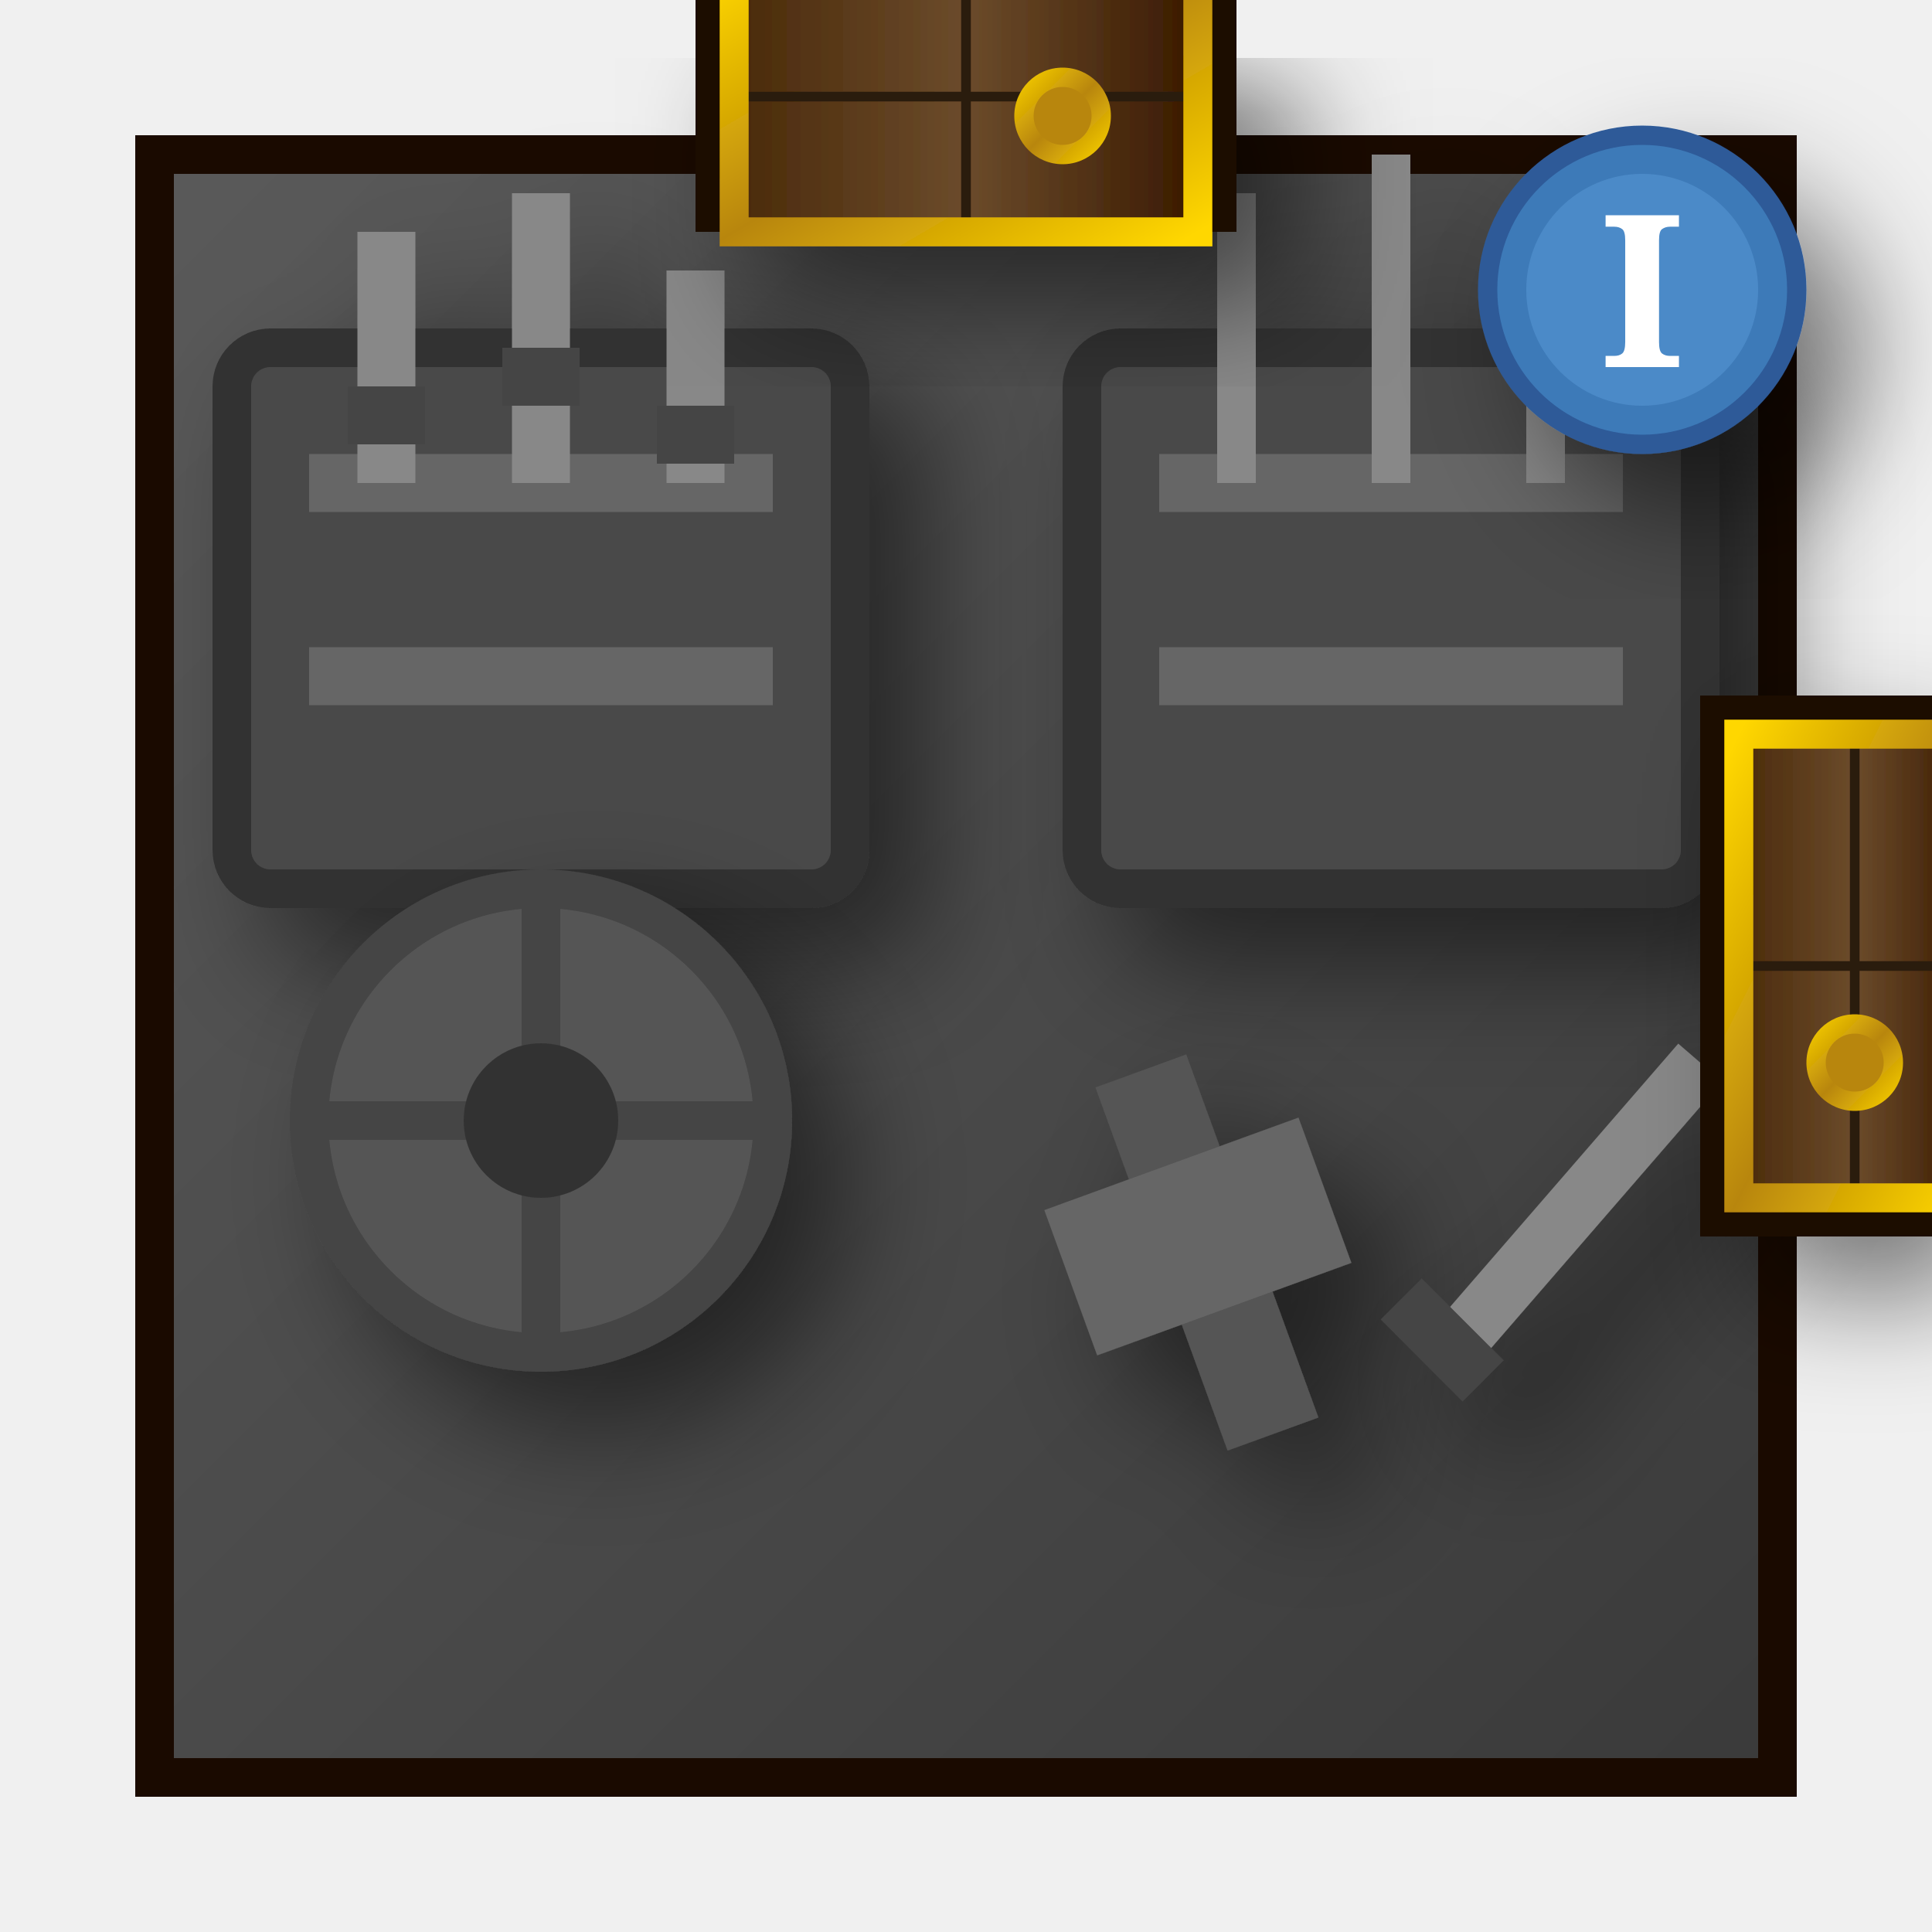
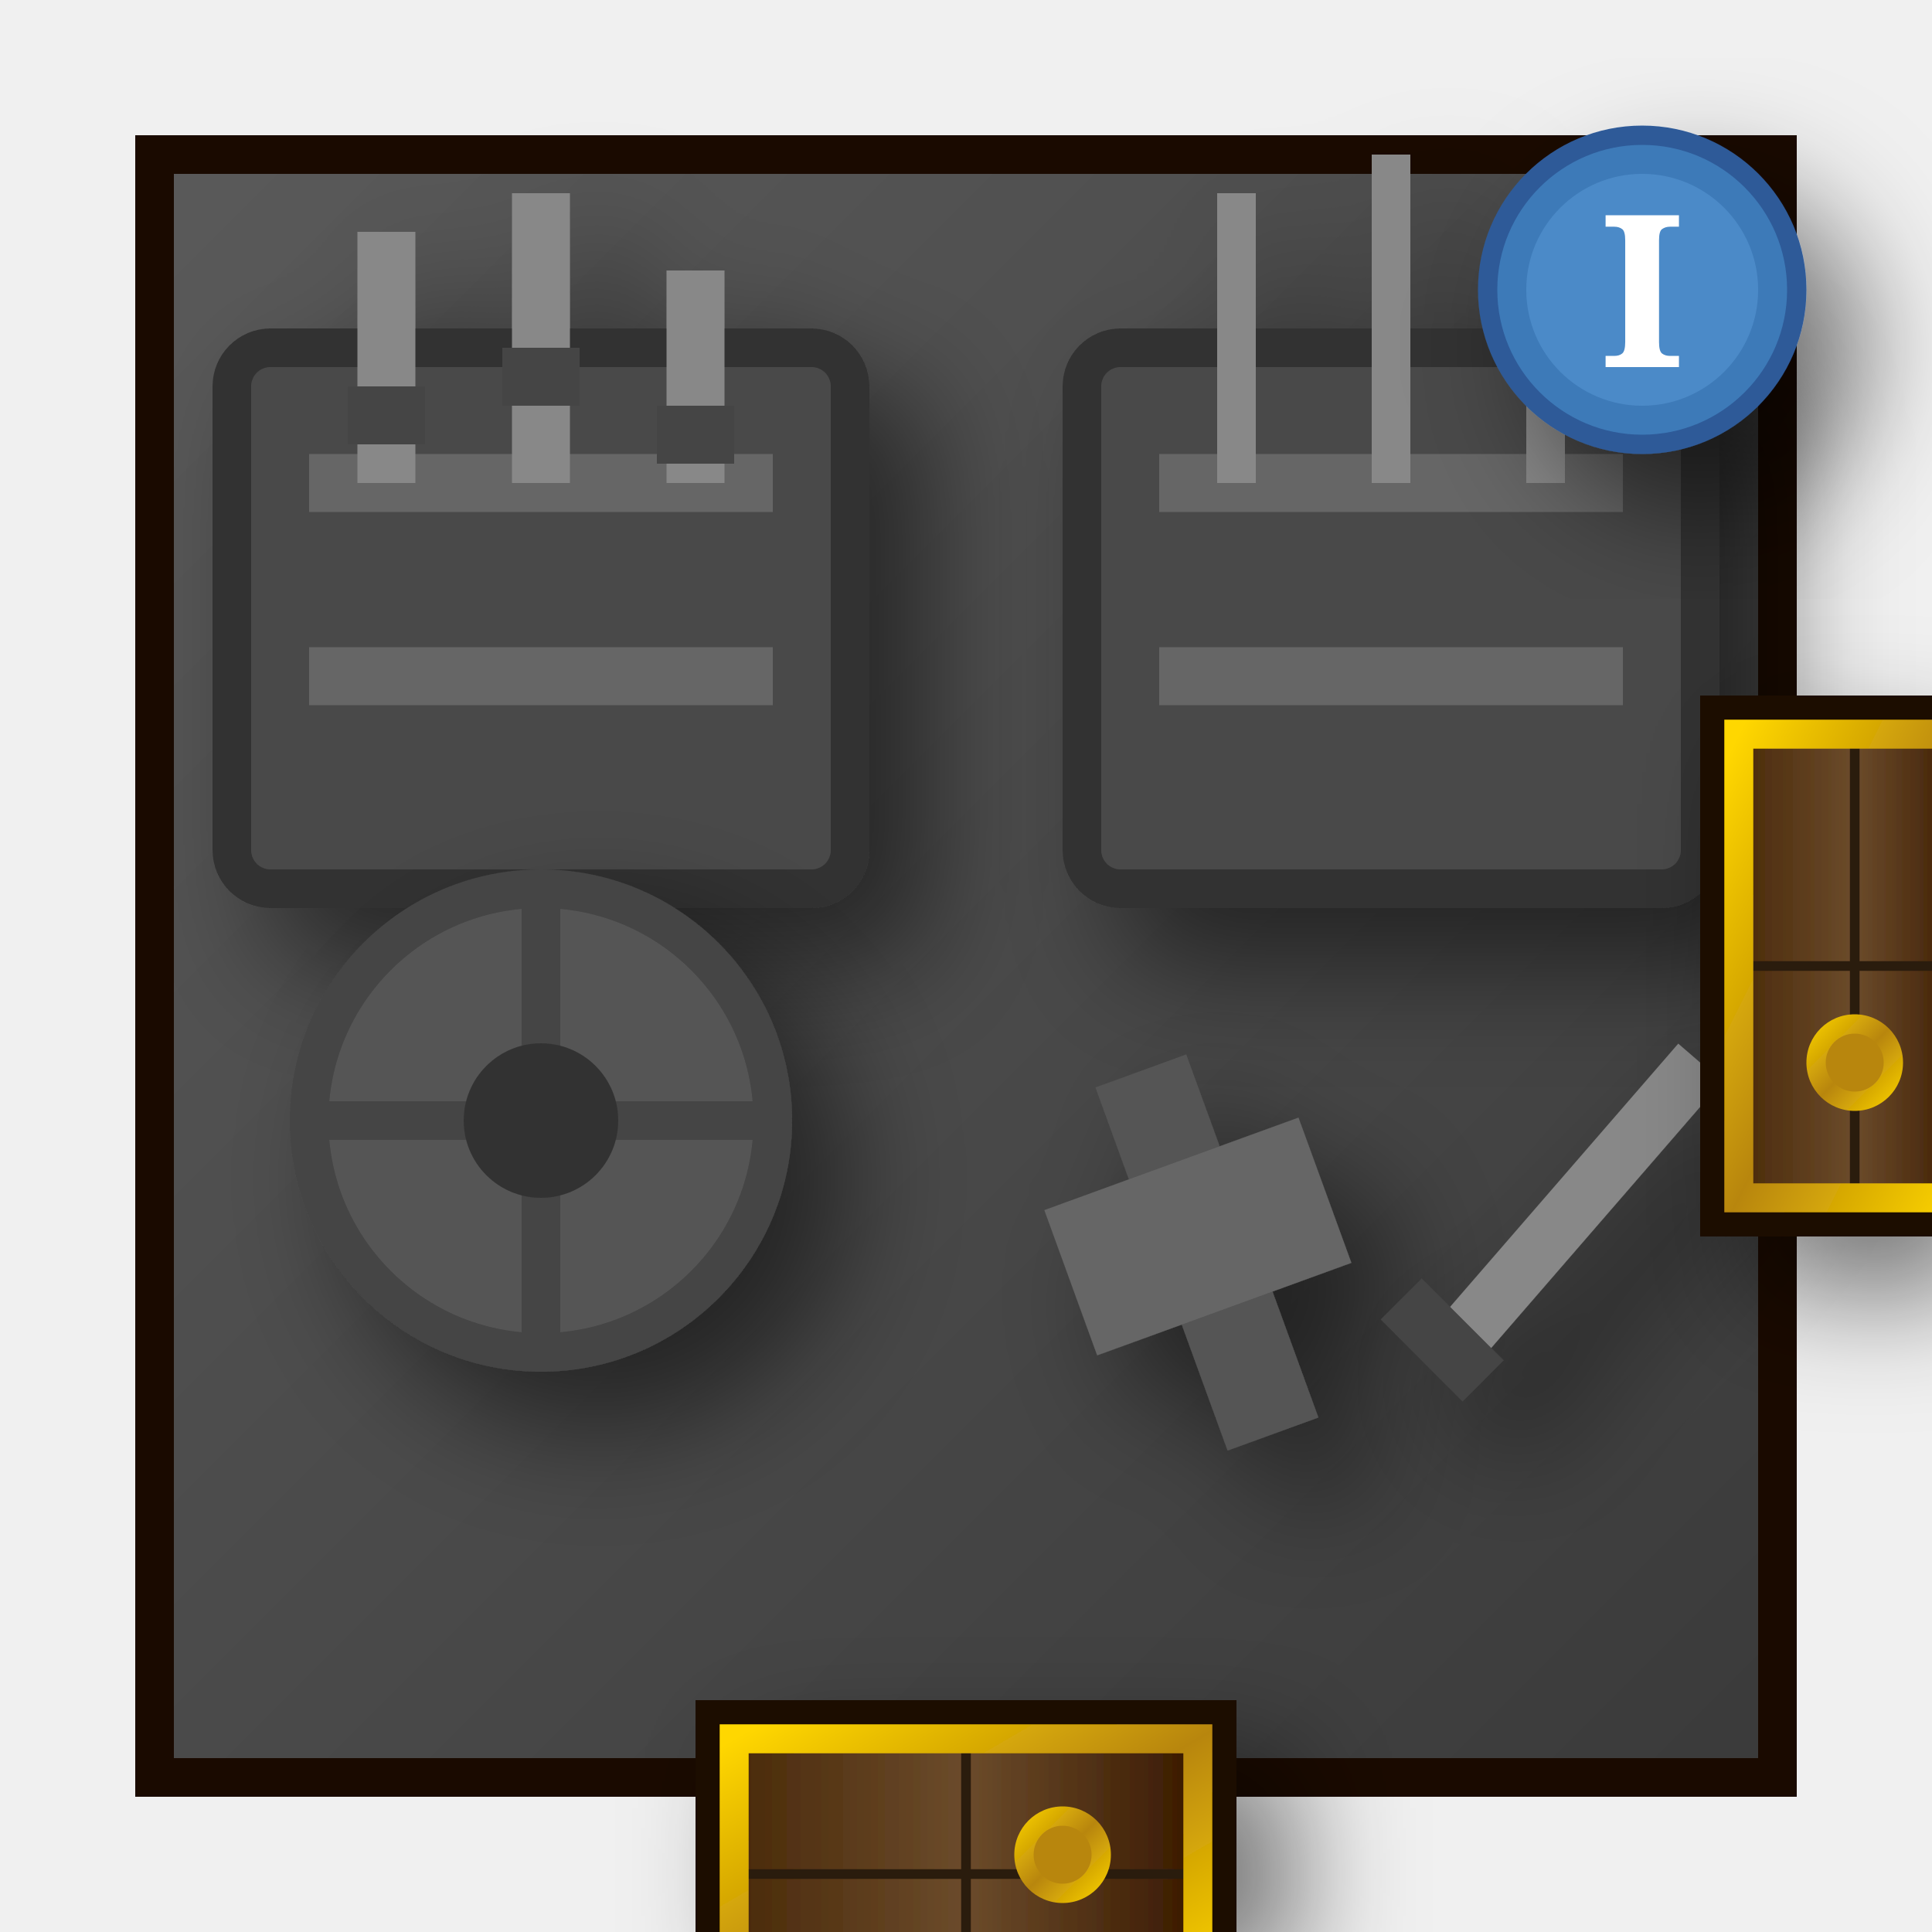
<svg xmlns="http://www.w3.org/2000/svg" viewBox="0 0 100 100" width="400" height="400">
  <defs>
    <linearGradient id="floorGrad" x1="0%" y1="0%" x2="100%" y2="100%">
      <stop offset="0%" style="stop-color:#5A5A5A" />
      <stop offset="100%" style="stop-color:#3A3A3A" />
    </linearGradient>
    <linearGradient id="doorWood" x1="0%" y1="0%" x2="100%" y2="0%">
      <stop offset="0%" style="stop-color:#4A2A0A" />
      <stop offset="50%" style="stop-color:#6B4B2B" />
      <stop offset="100%" style="stop-color:#3A1A00" />
    </linearGradient>
    <linearGradient id="goldTrim" x1="0%" y1="0%" x2="100%" y2="100%">
      <stop offset="0%" style="stop-color:#FFD700" />
      <stop offset="50%" style="stop-color:#B8860B" />
      <stop offset="100%" style="stop-color:#FFD700" />
    </linearGradient>
    <filter id="softShadow" x="-50%" y="-50%" width="200%" height="200%">
      <feGaussianBlur in="SourceAlpha" stdDeviation="3" />
      <feOffset dx="3" dy="3" result="offsetblur" />
      <feComponentTransfer>
        <feFuncA type="linear" slope="0.5" />
      </feComponentTransfer>
      <feMerge>
        <feMergeNode />
        <feMergeNode in="SourceGraphic" />
      </feMerge>
    </filter>
  </defs>
  <rect x="8" y="8" width="84" height="84" fill="url(#floorGrad)" stroke="#1A0A00" stroke-width="2" />
  <g filter="url(#softShadow)">
    <rect x="12" y="18" width="32" height="28" fill="#4A4A4A" stroke="#333" stroke-width="2" rx="2" />
    <line x1="16" y1="25" x2="40" y2="25" stroke="#666" stroke-width="3" />
    <line x1="16" y1="35" x2="40" y2="35" stroke="#666" stroke-width="3" />
    <line x1="20" y1="25" x2="20" y2="12" stroke="#888" stroke-width="3" />
    <line x1="28" y1="25" x2="28" y2="10" stroke="#888" stroke-width="3" />
    <line x1="36" y1="25" x2="36" y2="14" stroke="#888" stroke-width="3" />
    <rect x="18" y="20" width="4" height="3" fill="#444" />
    <rect x="26" y="18" width="4" height="3" fill="#444" />
    <rect x="34" y="21" width="4" height="3" fill="#444" />
  </g>
  <g filter="url(#softShadow)">
    <rect x="56" y="18" width="32" height="28" fill="#4A4A4A" stroke="#333" stroke-width="2" rx="2" />
    <line x1="60" y1="25" x2="84" y2="25" stroke="#666" stroke-width="3" />
    <line x1="60" y1="35" x2="84" y2="35" stroke="#666" stroke-width="3" />
    <line x1="64" y1="25" x2="64" y2="10" stroke="#888" stroke-width="2" />
    <line x1="72" y1="25" x2="72" y2="8" stroke="#888" stroke-width="2" />
    <line x1="80" y1="25" x2="80" y2="12" stroke="#888" stroke-width="2" />
  </g>
  <g filter="url(#softShadow)">
    <circle cx="28" cy="58" r="12" fill="#555" stroke="#444" stroke-width="2" />
    <line x1="28" y1="46" x2="28" y2="70" stroke="#444" stroke-width="2" />
    <line x1="16" y1="58" x2="40" y2="58" stroke="#444" stroke-width="2" />
    <circle cx="28" cy="58" r="4" fill="#333" />
  </g>
  <g filter="url(#softShadow)">
    <rect x="60" y="55" width="5" height="20" fill="#555" transform="rotate(-20 62 65)" />
    <rect x="55" y="60" width="14" height="8" fill="#666" transform="rotate(-20 62 64)" />
  </g>
  <g filter="url(#softShadow)">
    <line x1="75" y1="70" x2="88" y2="55" stroke="#888" stroke-width="3" />
    <rect x="72" y="68" width="6" height="3" fill="#444" transform="rotate(45 75 69)" />
  </g>
  <g filter="url(#softShadow)">
-     <rect x="36" y="-4" width="28" height="16" fill="#1A0A00" />
-     <rect x="38" y="-2" width="24" height="14" fill="url(#doorWood)" />
-     <line x1="50" y1="-2" x2="50" y2="12" stroke="#2A1A0A" stroke-width="0.5" />
-     <line x1="38" y1="5" x2="62" y2="5" stroke="#2A1A0A" stroke-width="0.5" />
-     <rect x="38" y="-2" width="24" height="14" fill="none" stroke="url(#goldTrim)" stroke-width="1.5" />
-     <circle cx="55" cy="6" r="2.5" fill="url(#goldTrim)" />
-     <circle cx="55" cy="6" r="1.5" fill="#B8860B" />
+     <rect x="36" y="88" width="28" height="16" fill="#1A0A00" />
+     <rect x="38" y="90" width="24" height="14" fill="url(#doorWood)" />
+     <line x1="50" y1="90" x2="50" y2="104" stroke="#2A1A0A" stroke-width="0.5" />
+     <line x1="38" y1="97" x2="62" y2="97" stroke="#2A1A0A" stroke-width="0.5" />
+     <rect x="38" y="90" width="24" height="14" fill="none" stroke="url(#goldTrim)" stroke-width="1.5" />
+     <circle cx="55" cy="96" r="2.5" fill="url(#goldTrim)" />
+     <circle cx="55" cy="96" r="1.5" fill="#B8860B" />
  </g>
  <g filter="url(#softShadow)">
    <rect x="88" y="36" width="16" height="28" fill="#1A0A00" />
    <rect x="90" y="38" width="12" height="24" fill="url(#doorWood)" />
    <line x1="90" y1="50" x2="102" y2="50" stroke="#2A1A0A" stroke-width="0.5" />
    <line x1="96" y1="38" x2="96" y2="62" stroke="#2A1A0A" stroke-width="0.5" />
    <rect x="90" y="38" width="12" height="24" fill="none" stroke="url(#goldTrim)" stroke-width="1.5" />
    <circle cx="96" cy="55" r="2.5" fill="url(#goldTrim)" />
    <circle cx="96" cy="55" r="1.5" fill="#B8860B" />
  </g>
  <g filter="url(#softShadow)">
    <circle cx="85" cy="15" r="8" fill="#3D7AB8" stroke="#2D5A98" stroke-width="1" />
    <circle cx="85" cy="15" r="6" fill="#5A9AD8" opacity="0.5" />
    <text x="85" y="19" text-anchor="middle" font-size="11" fill="#FFF" font-weight="bold" font-family="serif">I</text>
  </g>
</svg>
